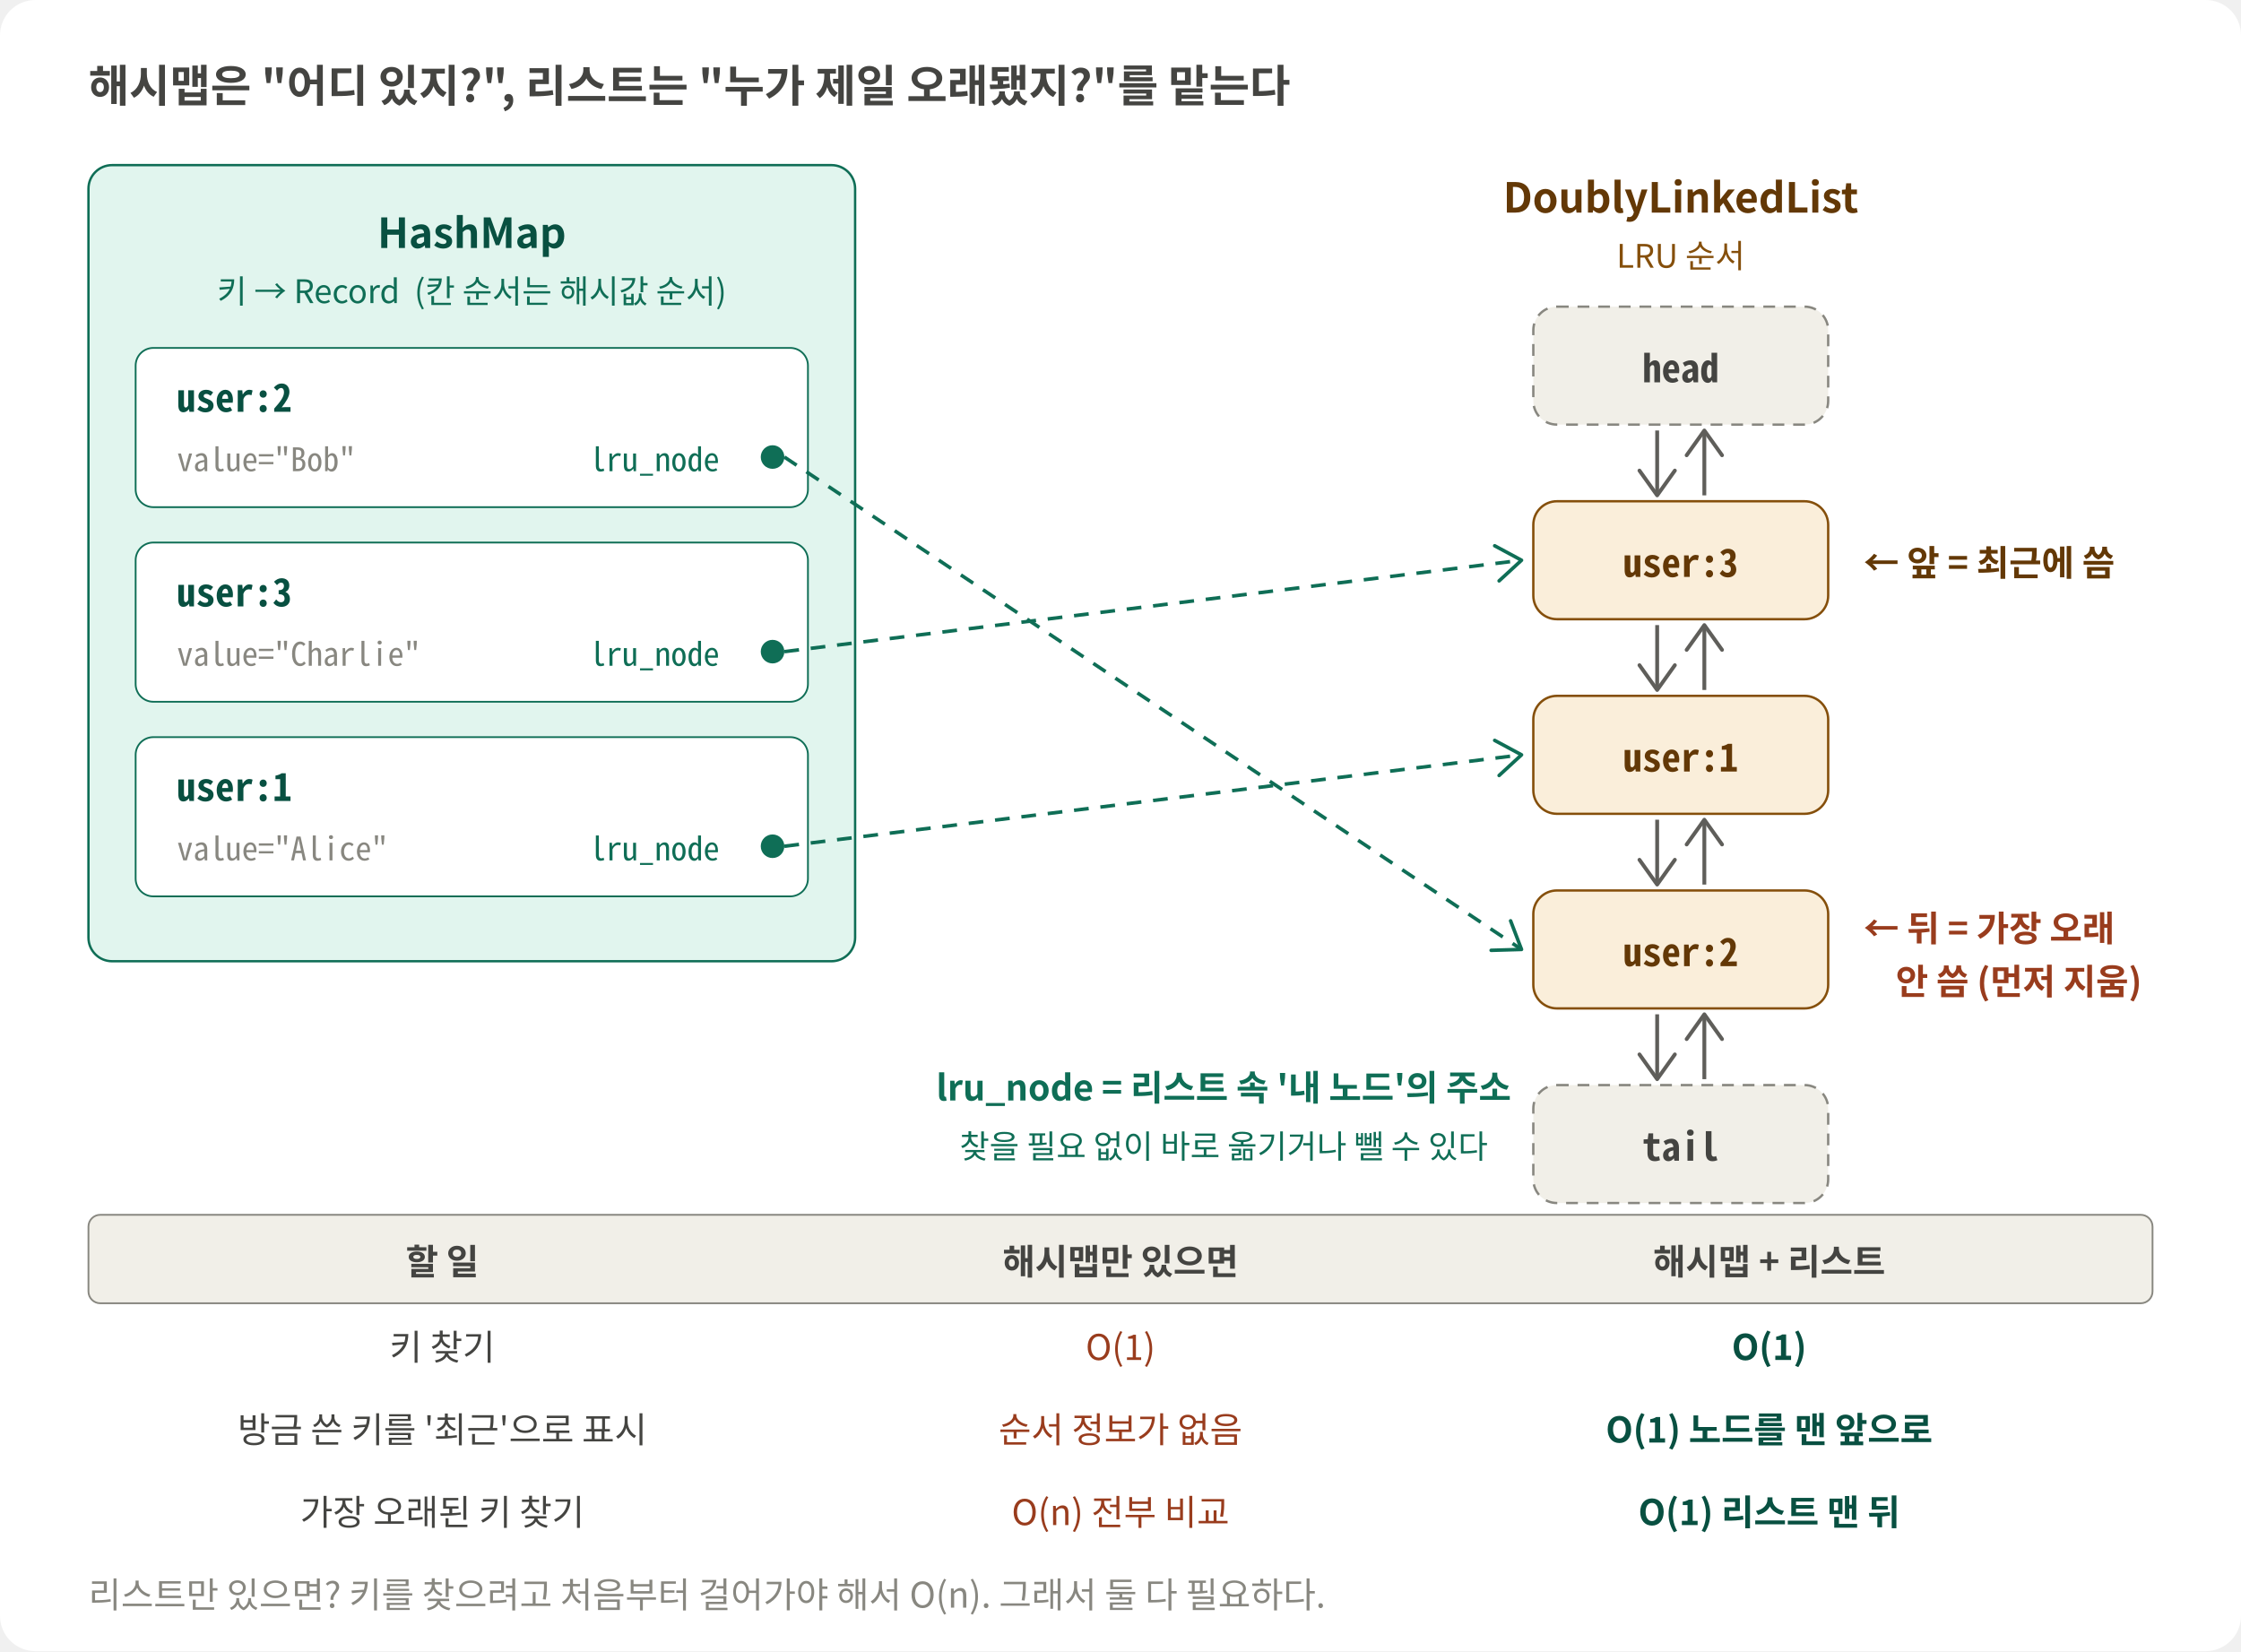
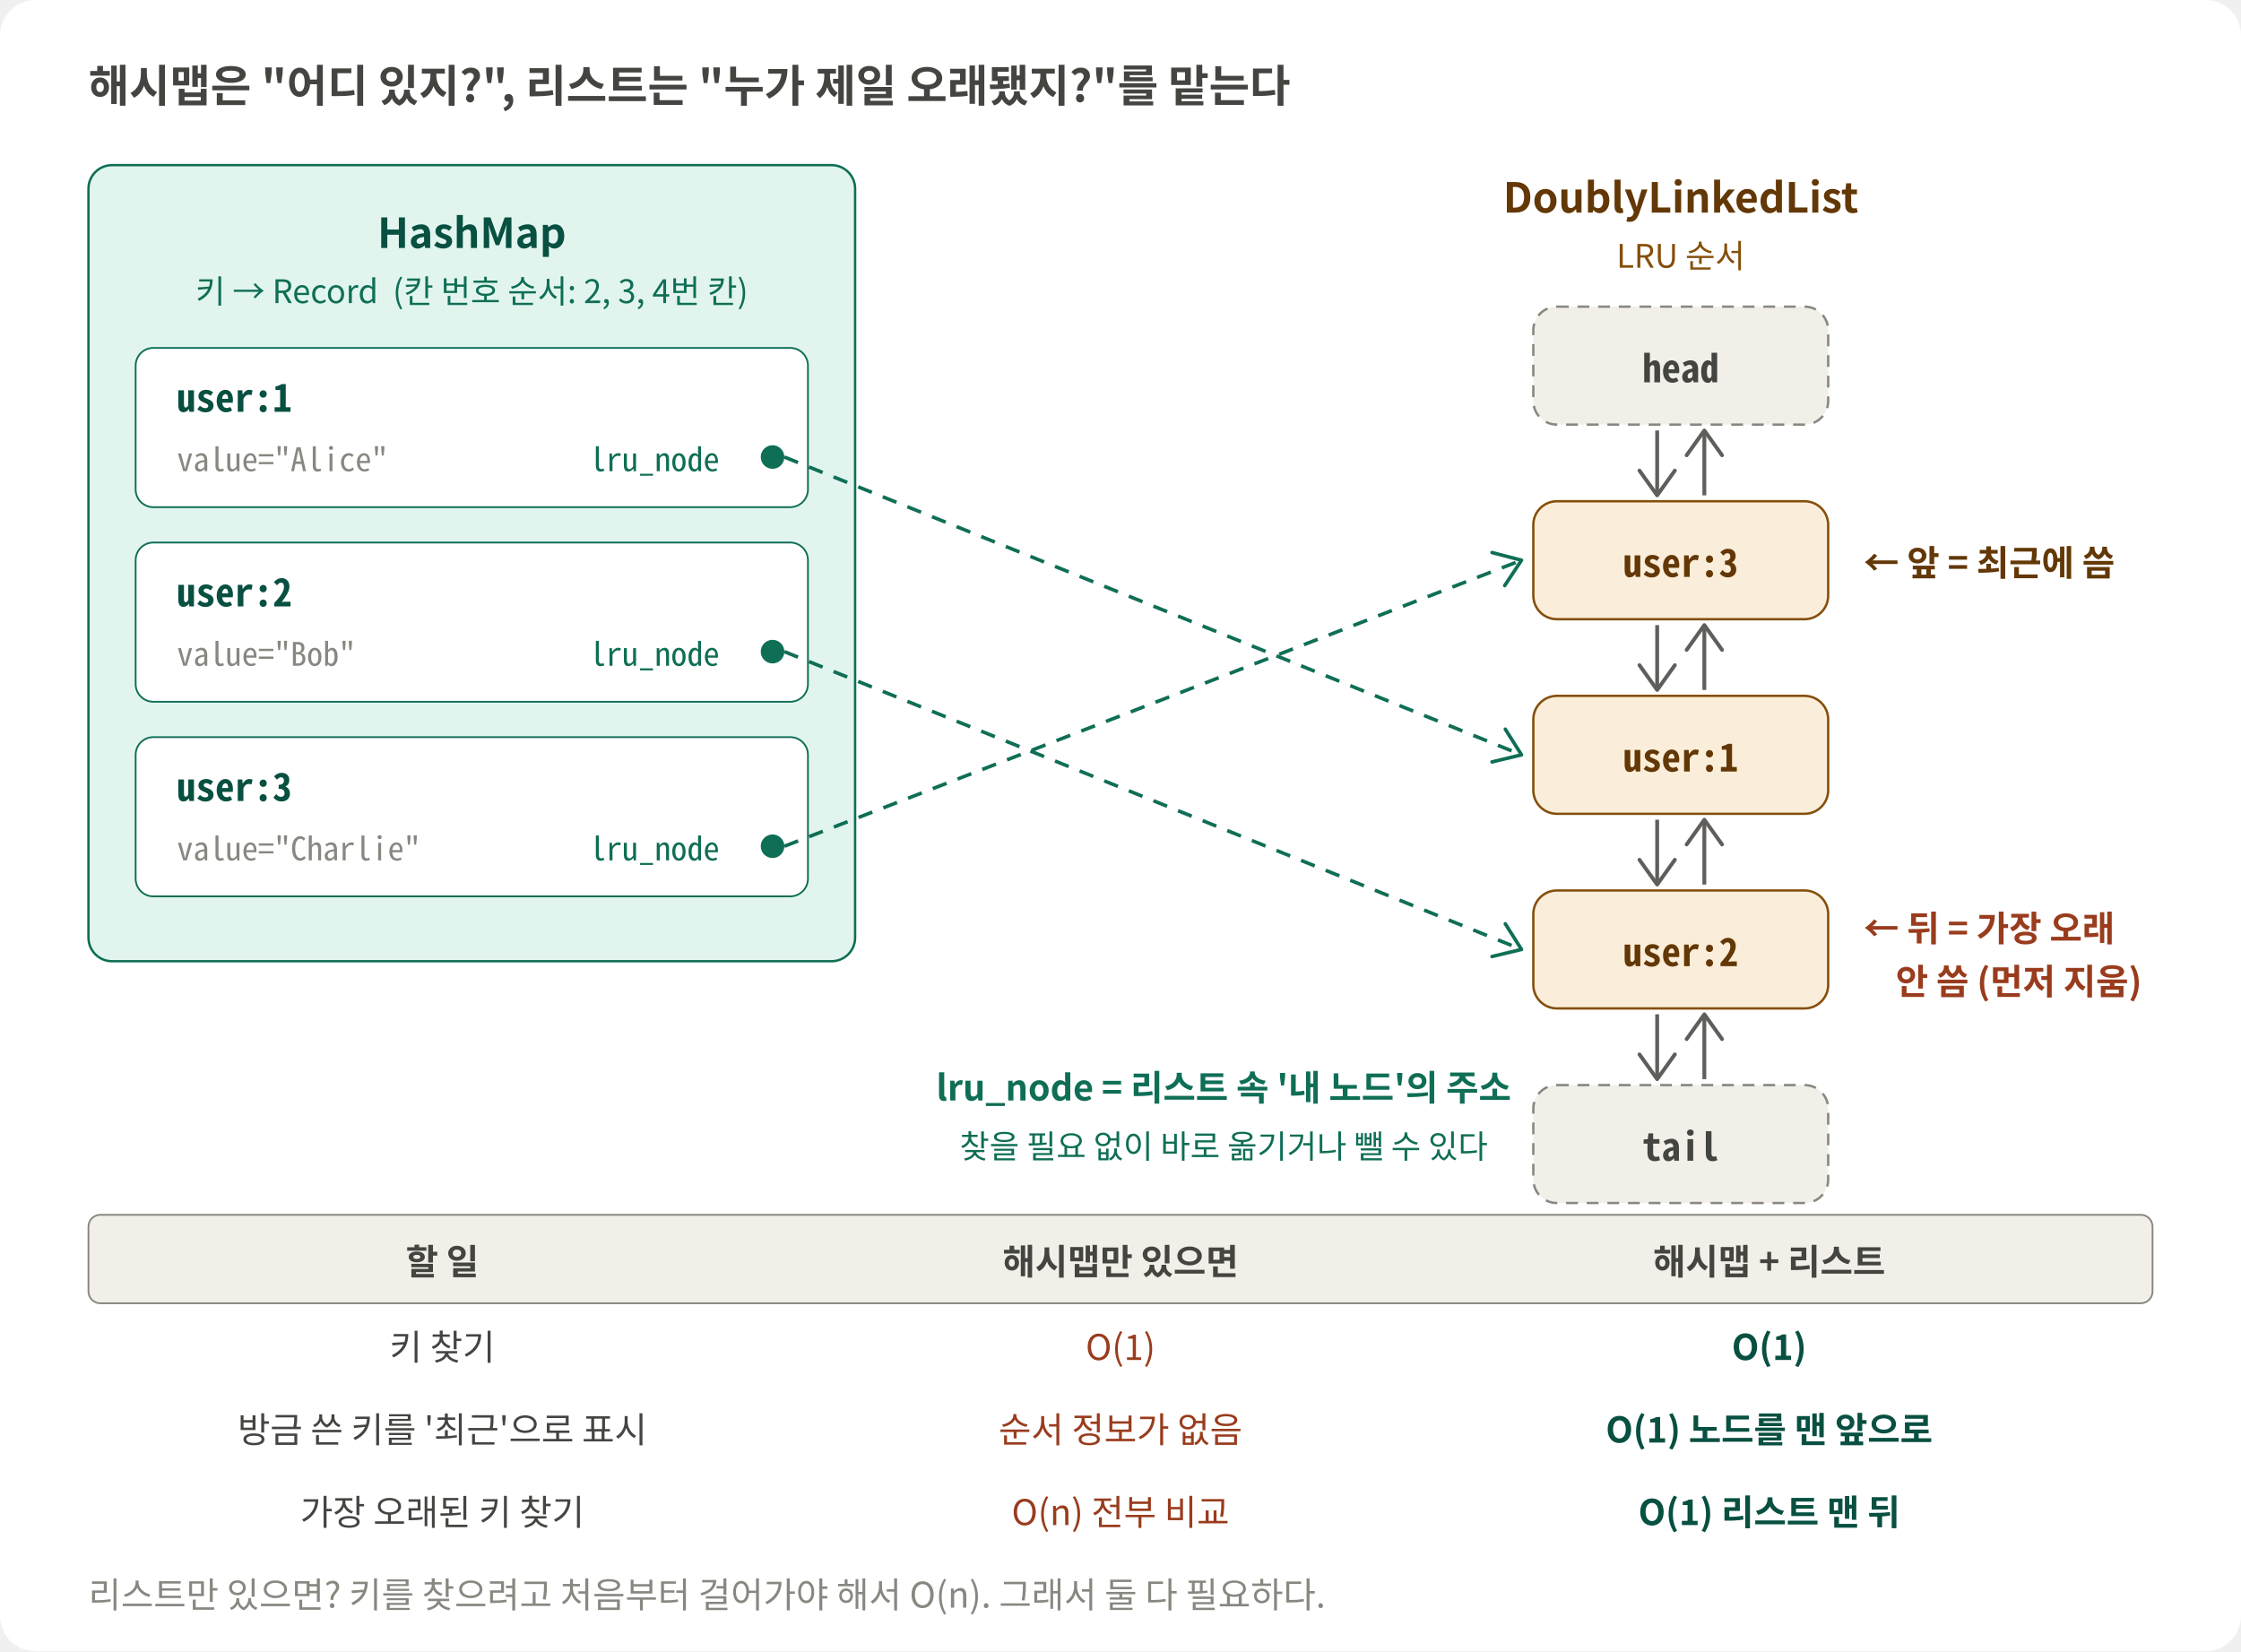
<svg xmlns="http://www.w3.org/2000/svg" width="760" height="560" viewBox="0 0 760 560" font-family="-apple-system, 'Apple SD Gothic Neo', 'Malgun Gothic', 'Noto Sans KR', 'Noto Sans CJK KR', sans-serif" role="img" xml:space="preserve" style="white-space:pre">
  <rect width="760" height="560" fill="#FFFFFF" rx="12" />
  <text x="30" y="28" text-anchor="start" dominant-baseline="central" font-size="15" font-weight="700" fill="#444441">해시맵은 "어디 있지?", 리스트는 "누가 제일 오래됐지?"를 맡는다</text>
  <rect x="30" y="56" width="260" height="270" rx="8" fill="#E1F5EE" stroke="#0F6E56" stroke-width="0.8" />
  <text x="160" y="78" text-anchor="middle" dominant-baseline="central" font-size="14" font-weight="700" fill="#085041">HashMap</text>
-   <text x="160" y="98" text-anchor="middle" dominant-baseline="central" font-size="11" font-weight="400" fill="#0F6E56">키 → Record  (칸 순서는 해시값 순서)</text>
+   <text x="160" y="98" text-anchor="middle" dominant-baseline="central" font-size="11" font-weight="400" fill="#0F6E56">키 → Record  (칸 번호 순서: 2, 3, 4번 칸)</text>
  <rect x="46" y="118" width="228" height="54" rx="6" fill="#FFFFFF" stroke="#0F6E56" stroke-width="0.6" />
-   <text x="60" y="134" text-anchor="start" dominant-baseline="central" font-size="13" font-weight="700" fill="#085041" font-family="'SF Mono', Menlo, Consolas, 'D2Coding', 'Noto Sans Mono CJK KR', monospace">user:2</text>
-   <text x="60" y="155" text-anchor="start" dominant-baseline="central" font-size="11" font-weight="400" fill="#888780" font-family="'SF Mono', Menlo, Consolas, 'D2Coding', 'Noto Sans Mono CJK KR', monospace">value="Bob"</text>
+   <text x="60" y="134" text-anchor="start" dominant-baseline="central" font-size="13" font-weight="700" fill="#085041" font-family="'SF Mono', Menlo, Consolas, 'D2Coding', 'Noto Sans Mono CJK KR', monospace">user:1</text>
+   <text x="60" y="155" text-anchor="start" dominant-baseline="central" font-size="11" font-weight="400" fill="#888780" font-family="'SF Mono', Menlo, Consolas, 'D2Coding', 'Noto Sans Mono CJK KR', monospace">value="Alice"</text>
  <text x="200" y="155" text-anchor="start" dominant-baseline="central" font-size="11" font-weight="400" fill="#0F6E56" font-family="'SF Mono', Menlo, Consolas, 'D2Coding', 'Noto Sans Mono CJK KR', monospace">lru_node</text>
  <circle cx="262" cy="155" r="4" fill="#0F6E56" />
  <rect x="46" y="184" width="228" height="54" rx="6" fill="#FFFFFF" stroke="#0F6E56" stroke-width="0.6" />
-   <text x="60" y="200" text-anchor="start" dominant-baseline="central" font-size="13" font-weight="700" fill="#085041" font-family="'SF Mono', Menlo, Consolas, 'D2Coding', 'Noto Sans Mono CJK KR', monospace">user:3</text>
-   <text x="60" y="221" text-anchor="start" dominant-baseline="central" font-size="11" font-weight="400" fill="#888780" font-family="'SF Mono', Menlo, Consolas, 'D2Coding', 'Noto Sans Mono CJK KR', monospace">value="Charlie"</text>
+   <text x="60" y="200" text-anchor="start" dominant-baseline="central" font-size="13" font-weight="700" fill="#085041" font-family="'SF Mono', Menlo, Consolas, 'D2Coding', 'Noto Sans Mono CJK KR', monospace">user:2</text>
+   <text x="60" y="221" text-anchor="start" dominant-baseline="central" font-size="11" font-weight="400" fill="#888780" font-family="'SF Mono', Menlo, Consolas, 'D2Coding', 'Noto Sans Mono CJK KR', monospace">value="Bob"</text>
  <text x="200" y="221" text-anchor="start" dominant-baseline="central" font-size="11" font-weight="400" fill="#0F6E56" font-family="'SF Mono', Menlo, Consolas, 'D2Coding', 'Noto Sans Mono CJK KR', monospace">lru_node</text>
  <circle cx="262" cy="221" r="4" fill="#0F6E56" />
  <rect x="46" y="250" width="228" height="54" rx="6" fill="#FFFFFF" stroke="#0F6E56" stroke-width="0.6" />
-   <text x="60" y="266" text-anchor="start" dominant-baseline="central" font-size="13" font-weight="700" fill="#085041" font-family="'SF Mono', Menlo, Consolas, 'D2Coding', 'Noto Sans Mono CJK KR', monospace">user:1</text>
-   <text x="60" y="287" text-anchor="start" dominant-baseline="central" font-size="11" font-weight="400" fill="#888780" font-family="'SF Mono', Menlo, Consolas, 'D2Coding', 'Noto Sans Mono CJK KR', monospace">value="Alice"</text>
+   <text x="60" y="266" text-anchor="start" dominant-baseline="central" font-size="13" font-weight="700" fill="#085041" font-family="'SF Mono', Menlo, Consolas, 'D2Coding', 'Noto Sans Mono CJK KR', monospace">user:3</text>
+   <text x="60" y="287" text-anchor="start" dominant-baseline="central" font-size="11" font-weight="400" fill="#888780" font-family="'SF Mono', Menlo, Consolas, 'D2Coding', 'Noto Sans Mono CJK KR', monospace">value="Charlie"</text>
  <text x="200" y="287" text-anchor="start" dominant-baseline="central" font-size="11" font-weight="400" fill="#0F6E56" font-family="'SF Mono', Menlo, Consolas, 'D2Coding', 'Noto Sans Mono CJK KR', monospace">lru_node</text>
  <circle cx="262" cy="287" r="4" fill="#0F6E56" />
  <text x="570" y="66" text-anchor="middle" dominant-baseline="central" font-size="14" font-weight="700" fill="#633806">DoublyLinkedList</text>
  <text x="570" y="86" text-anchor="middle" dominant-baseline="central" font-size="11" font-weight="400" fill="#854F0B">LRU 순서</text>
  <rect x="520" y="104" width="100" height="40" rx="8" fill="#F1EFE8" stroke="#888780" stroke-width="0.8" stroke-dasharray="4 3" />
  <text x="570.0" y="124.0" text-anchor="middle" dominant-baseline="central" font-size="13" font-weight="600" fill="#444441" font-family="'SF Mono', Menlo, Consolas, 'D2Coding', 'Noto Sans Mono CJK KR', monospace">head</text>
  <rect x="520" y="170" width="100" height="40" rx="8" fill="#FAEEDA" stroke="#854F0B" stroke-width="0.8" />
  <text x="570.0" y="190.0" text-anchor="middle" dominant-baseline="central" font-size="13" font-weight="600" fill="#633806" font-family="'SF Mono', Menlo, Consolas, 'D2Coding', 'Noto Sans Mono CJK KR', monospace">user:3</text>
  <line x1="562" y1="146" x2="562" y2="168" stroke="#5F5E5A" stroke-width="1.3" />
  <path d="M556.0 159.6 L562.0 168.0 L568.0 159.6" fill="none" stroke="#5F5E5A" stroke-width="1.3" stroke-linejoin="round" stroke-linecap="round" />
  <line x1="578" y1="168" x2="578" y2="146" stroke="#5F5E5A" stroke-width="1.3" />
  <path d="M584.0 154.4 L578.0 146.0 L572.0 154.4" fill="none" stroke="#5F5E5A" stroke-width="1.3" stroke-linejoin="round" stroke-linecap="round" />
  <rect x="520" y="236" width="100" height="40" rx="8" fill="#FAEEDA" stroke="#854F0B" stroke-width="0.8" />
  <text x="570.0" y="256.0" text-anchor="middle" dominant-baseline="central" font-size="13" font-weight="600" fill="#633806" font-family="'SF Mono', Menlo, Consolas, 'D2Coding', 'Noto Sans Mono CJK KR', monospace">user:1</text>
  <line x1="562" y1="212" x2="562" y2="234" stroke="#5F5E5A" stroke-width="1.3" />
  <path d="M556.0 225.6 L562.0 234.0 L568.0 225.6" fill="none" stroke="#5F5E5A" stroke-width="1.3" stroke-linejoin="round" stroke-linecap="round" />
  <line x1="578" y1="234" x2="578" y2="212" stroke="#5F5E5A" stroke-width="1.3" />
  <path d="M584.0 220.4 L578.0 212.0 L572.0 220.4" fill="none" stroke="#5F5E5A" stroke-width="1.3" stroke-linejoin="round" stroke-linecap="round" />
  <rect x="520" y="302" width="100" height="40" rx="8" fill="#FAEEDA" stroke="#854F0B" stroke-width="0.8" />
  <text x="570.0" y="322.0" text-anchor="middle" dominant-baseline="central" font-size="13" font-weight="600" fill="#633806" font-family="'SF Mono', Menlo, Consolas, 'D2Coding', 'Noto Sans Mono CJK KR', monospace">user:2</text>
  <line x1="562" y1="278" x2="562" y2="300" stroke="#5F5E5A" stroke-width="1.3" />
  <path d="M556.0 291.6 L562.0 300.0 L568.0 291.6" fill="none" stroke="#5F5E5A" stroke-width="1.3" stroke-linejoin="round" stroke-linecap="round" />
  <line x1="578" y1="300" x2="578" y2="278" stroke="#5F5E5A" stroke-width="1.3" />
  <path d="M584.0 286.4 L578.0 278.0 L572.0 286.4" fill="none" stroke="#5F5E5A" stroke-width="1.3" stroke-linejoin="round" stroke-linecap="round" />
  <rect x="520" y="368" width="100" height="40" rx="8" fill="#F1EFE8" stroke="#888780" stroke-width="0.8" stroke-dasharray="4 3" />
  <text x="570.0" y="388.0" text-anchor="middle" dominant-baseline="central" font-size="13" font-weight="600" fill="#444441" font-family="'SF Mono', Menlo, Consolas, 'D2Coding', 'Noto Sans Mono CJK KR', monospace">tail</text>
  <line x1="562" y1="344" x2="562" y2="366" stroke="#5F5E5A" stroke-width="1.3" />
  <path d="M556.0 357.6 L562.0 366.0 L568.0 357.6" fill="none" stroke="#5F5E5A" stroke-width="1.3" stroke-linejoin="round" stroke-linecap="round" />
  <line x1="578" y1="366" x2="578" y2="344" stroke="#5F5E5A" stroke-width="1.3" />
  <path d="M584.0 352.4 L578.0 344.0 L572.0 352.4" fill="none" stroke="#5F5E5A" stroke-width="1.3" stroke-linejoin="round" stroke-linecap="round" />
  <text x="632" y="190" text-anchor="start" dominant-baseline="central" font-size="12" font-weight="600" fill="#633806">← 앞 = 최근에 씀</text>
  <text x="632" y="314" text-anchor="start" dominant-baseline="central" font-size="12" font-weight="600" fill="#993C1D">← 뒤 = 가장 오래</text>
  <text x="632" y="332" text-anchor="start" dominant-baseline="central" font-size="12" font-weight="600" fill="#993C1D">    안 씀 (먼저 지움)</text>
-   <line x1="266" y1="155" x2="516" y2="322" stroke="#0F6E56" stroke-width="1.2" stroke-dasharray="5 4" />
-   <path d="M505.7 322.3 L516.0 322.0 L512.3 312.3" fill="none" stroke="#0F6E56" stroke-width="1.2" stroke-linejoin="round" stroke-linecap="round" />
-   <line x1="266" y1="221" x2="516" y2="190" stroke="#0F6E56" stroke-width="1.2" stroke-dasharray="5 4" />
-   <path d="M508.4 197.0 L516.0 190.0 L506.9 185.1" fill="none" stroke="#0F6E56" stroke-width="1.2" stroke-linejoin="round" stroke-linecap="round" />
-   <line x1="266" y1="287" x2="516" y2="256" stroke="#0F6E56" stroke-width="1.2" stroke-dasharray="5 4" />
-   <path d="M508.4 263.0 L516.0 256.0 L506.9 251.1" fill="none" stroke="#0F6E56" stroke-width="1.2" stroke-linejoin="round" stroke-linecap="round" />
+   <line x1="266" y1="155" x2="516" y2="256" stroke="#0F6E56" stroke-width="1.2" stroke-dasharray="5 4" />
+   <path d="M506.0 258.4 L516.0 256.0 L510.5 247.3" fill="none" stroke="#0F6E56" stroke-width="1.2" stroke-linejoin="round" stroke-linecap="round" />
+   <line x1="266" y1="221" x2="516" y2="322" stroke="#0F6E56" stroke-width="1.2" stroke-dasharray="5 4" />
+   <path d="M506.0 324.4 L516.0 322.0 L510.5 313.3" fill="none" stroke="#0F6E56" stroke-width="1.2" stroke-linejoin="round" stroke-linecap="round" />
+   <line x1="266" y1="287" x2="516" y2="190" stroke="#0F6E56" stroke-width="1.2" stroke-dasharray="5 4" />
+   <path d="M510.3 198.6 L516.0 190.0 L506.0 187.4" fill="none" stroke="#0F6E56" stroke-width="1.2" stroke-linejoin="round" stroke-linecap="round" />
  <text x="415" y="368" text-anchor="middle" dominant-baseline="central" font-size="12" font-weight="600" fill="#0F6E56">lru_node = 리스트 속 '내 노드'의 주소</text>
  <text x="415" y="388" text-anchor="middle" dominant-baseline="central" font-size="11" font-weight="400" fill="#0F6E56">찾을 필요 없이 바로 옮기거나 뺄 수 있다</text>
  <rect x="30" y="412" width="700" height="30" rx="4" fill="#F1EFE8" stroke="#888780" stroke-width="0.6" />
  <text x="150" y="427" text-anchor="middle" dominant-baseline="central" font-size="12" font-weight="600" fill="#444441">할 일</text>
  <text x="380" y="427" text-anchor="middle" dominant-baseline="central" font-size="12" font-weight="600" fill="#444441">해시맵만 있으면</text>
  <text x="600" y="427" text-anchor="middle" dominant-baseline="central" font-size="12" font-weight="600" fill="#444441">해시맵 + 리스트</text>
  <text x="150" y="456" text-anchor="middle" dominant-baseline="central" font-size="12" font-weight="400" fill="#444441">키 찾기</text>
  <text x="380" y="456" text-anchor="middle" dominant-baseline="central" font-size="12" font-weight="400" fill="#993C1D">O(1)</text>
  <text x="600" y="456" text-anchor="middle" dominant-baseline="central" font-size="12" font-weight="600" fill="#085041">O(1)</text>
  <text x="150" y="484" text-anchor="middle" dominant-baseline="central" font-size="12" font-weight="400" fill="#444441">방금 쓴 키를 '최근'으로 표시</text>
  <text x="380" y="484" text-anchor="middle" dominant-baseline="central" font-size="12" font-weight="400" fill="#993C1D">순서 정보가 없음</text>
  <text x="600" y="484" text-anchor="middle" dominant-baseline="central" font-size="12" font-weight="600" fill="#085041">O(1) 노드를 맨 앞으로</text>
  <text x="150" y="512" text-anchor="middle" dominant-baseline="central" font-size="12" font-weight="400" fill="#444441">가장 오래된 키 찾기</text>
  <text x="380" y="512" text-anchor="middle" dominant-baseline="central" font-size="12" font-weight="400" fill="#993C1D">O(n) 전부 비교</text>
  <text x="600" y="512" text-anchor="middle" dominant-baseline="central" font-size="12" font-weight="600" fill="#085041">O(1) 리스트 맨 뒤</text>
  <text x="30" y="540" text-anchor="start" dominant-baseline="central" font-size="12" font-weight="400" fill="#888780">리스트만 있으면? 키를 찾으려고 처음부터 걸어가야 해서 O(n). 그래서 둘 다 필요하다.</text>
</svg>
